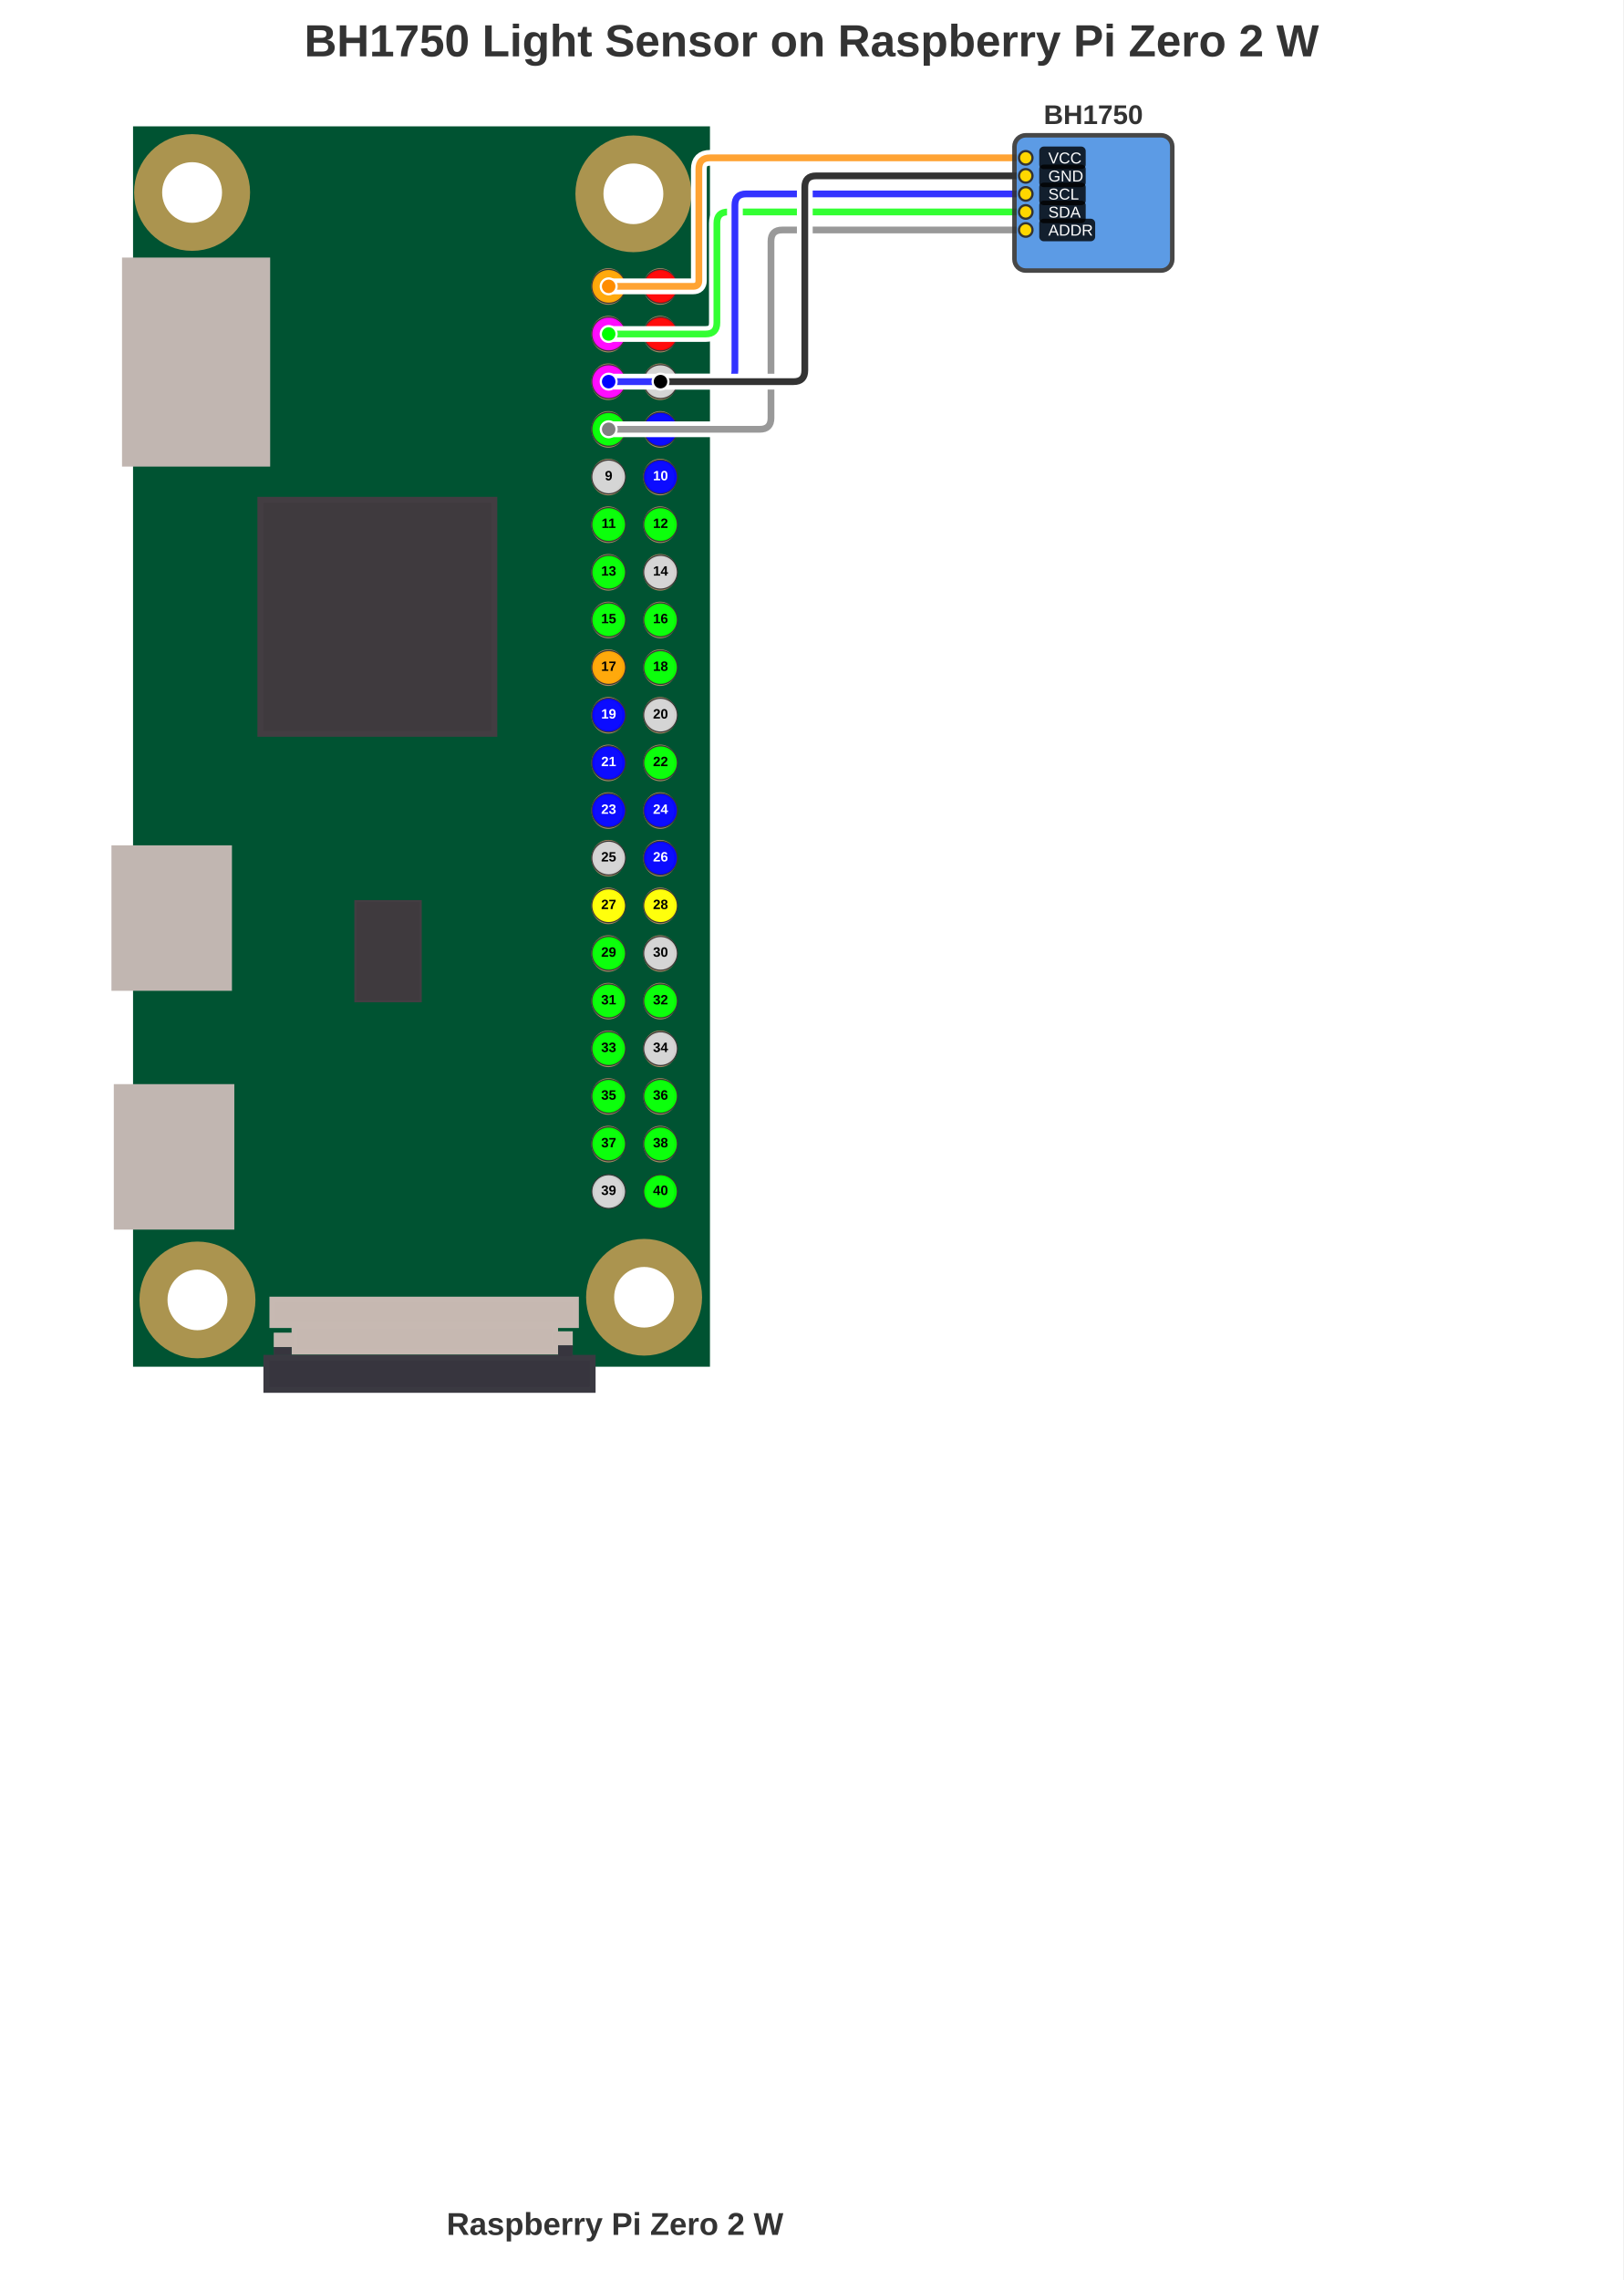
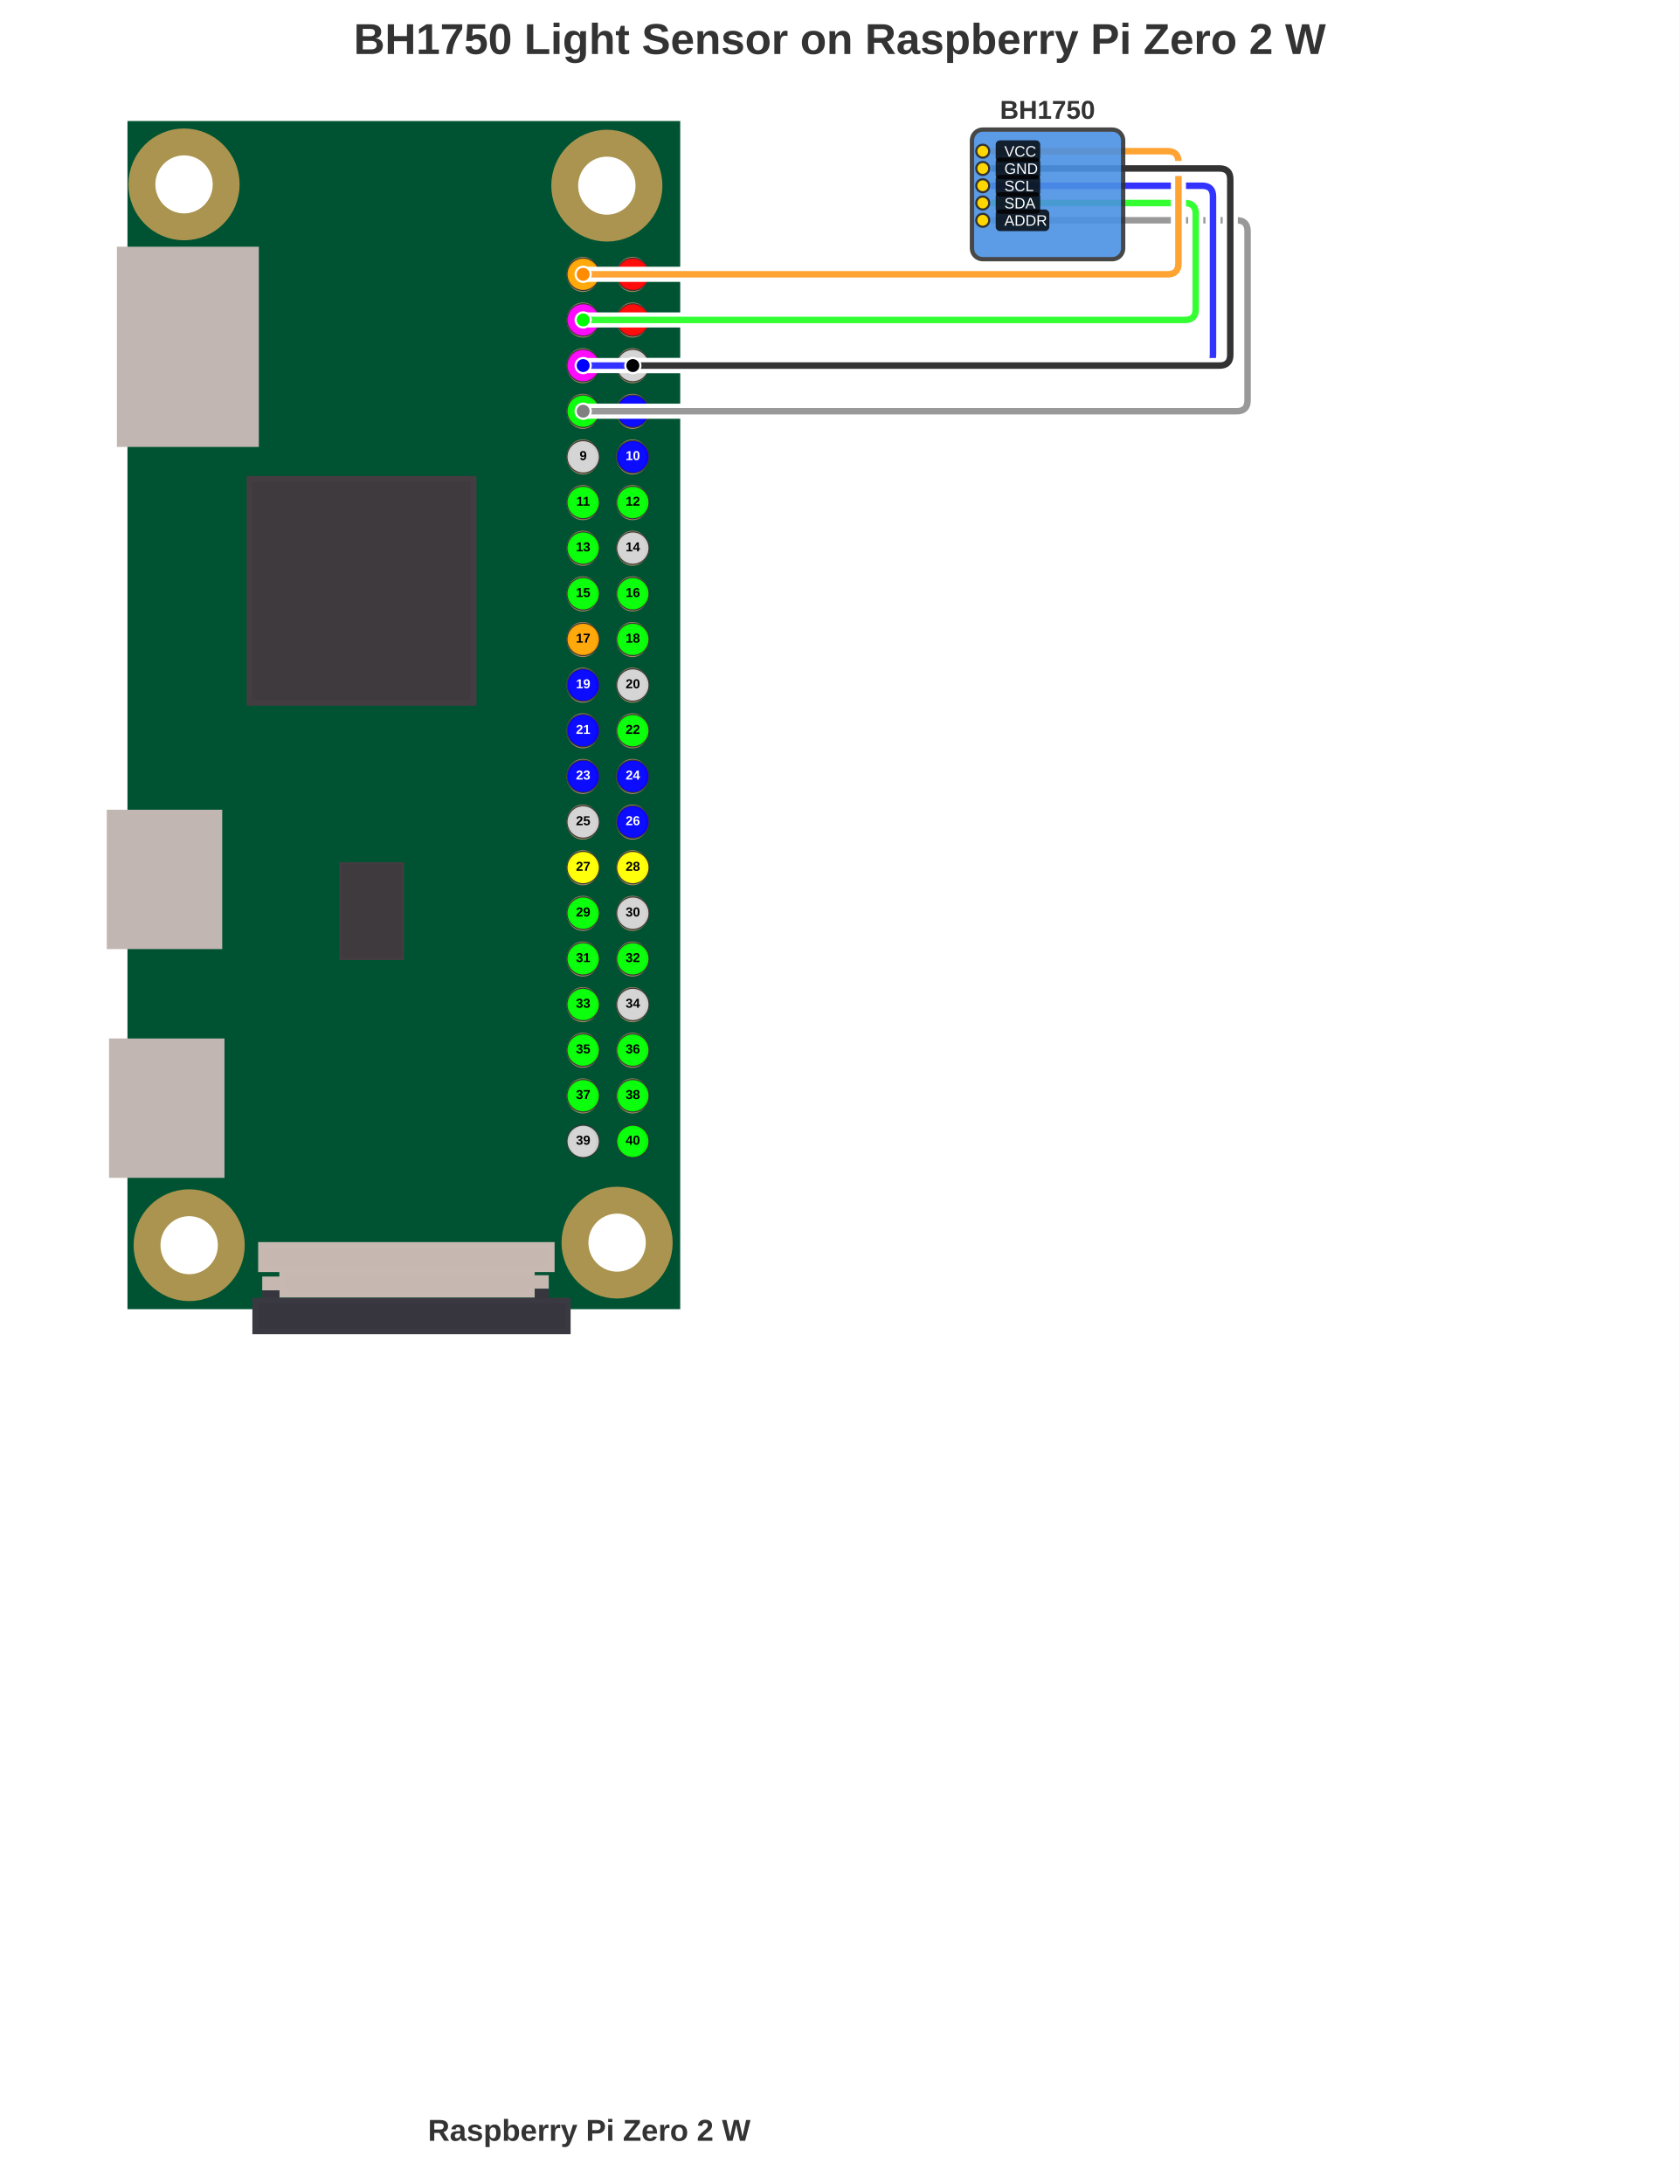
- <svg xmlns="http://www.w3.org/2000/svg" baseProfile="full" height="1011.2px" version="1.1" width="720.0px">
+ <svg xmlns="http://www.w3.org/2000/svg" baseProfile="full" height="1011.2px" version="1.1" width="777.6px">
  <defs />
-   <rect fill="white" height="1011.2" width="720.0" x="0" y="0" />
-   <text fill="#333" font-family="Arial, sans-serif" font-size="20px" font-weight="bold" text-anchor="middle" x="360.0" y="25">BH1750 Light Sensor on Raspberry Pi Zero 2 W</text>
+   <rect fill="white" height="1011.2" width="777.6" x="0" y="0" />
+   <text fill="#333" font-family="Arial, sans-serif" font-size="20px" font-weight="bold" text-anchor="middle" x="388.8" y="25">BH1750 Light Sensor on Raspberry Pi Zero 2 W</text>
  <g transform="translate(40.0, 40.0)">
    <g id="Calque-1" transform="matrix(2.834646,0,0,2.834646,-150.1977,-9.325816)">
      <g id="rect11950" transform="matrix(-0,1,-1,-0,154.1432,1.921143)">
        <rect height="89.39" style="fill:rgb(0,83,50);stroke:rgb(0,83,50);stroke-width:0.89px;" width="193.178" x="7.474" y="4.613" />
      </g>
      <g id="path79-2-4-8" transform="matrix(-0.000583,-1,1,-0.000583,154.1432,1.921143)">
        <ellipse cx="-17.574" cy="-16.161" rx="6.936" ry="6.88" style="fill:white;stroke:rgb(171,148,79);stroke-width:4.39px;" />
      </g>
      <g id="path79-2-4-8-9" transform="matrix(-0.000583,-1,1,-0.000583,154.1432,1.921143)">
        <ellipse cx="-17.325" cy="-85.218" rx="6.936" ry="6.88" style="fill:white;stroke:rgb(171,148,79);stroke-width:4.39px;" />
      </g>
      <g id="path79-2-4-8-0" transform="matrix(-0.000583,-1,1,-0.000583,154.1432,1.921143)">
        <ellipse cx="-190.596" cy="-84.481" rx="6.936" ry="6.88" style="fill:white;stroke:rgb(171,148,79);stroke-width:4.39px;" />
      </g>
      <g id="path79-2-4-8-7" transform="matrix(-0.000583,-1,1,-0.000583,154.1432,1.921143)">
        <ellipse cx="-190.218" cy="-14.587" rx="6.936" ry="6.88" style="fill:white;stroke:rgb(171,148,79);stroke-width:4.39px;" />
      </g>
      <g id="path12034" transform="matrix(-0,1,-1,-0,154.1432,1.921143)">
        <ellipse cx="32.078" cy="11.959" rx="2.411" ry="2.201" style="fill:white;stroke:rgb(170,137,100);stroke-width:0.91px;" />
      </g>
      <g id="path120341" transform="matrix(-0,1,-1,-0,146.0293,1.921143)">
        <ellipse cx="32.078" cy="11.959" rx="2.411" ry="2.201" style="fill:white;stroke:rgb(170,137,100);stroke-width:0.91px;" />
      </g>
      <g id="use12289" transform="matrix(-0,1,-1,-0,154.1432,9.375775)">
        <ellipse cx="32.078" cy="11.959" rx="2.411" ry="2.201" style="fill:white;stroke:rgb(170,137,100);stroke-width:0.91px;" />
      </g>
      <g id="use122891" transform="matrix(-0,1,-1,-0,146.0293,9.375775)">
        <ellipse cx="32.078" cy="11.959" rx="2.411" ry="2.201" style="fill:white;stroke:rgb(170,137,100);stroke-width:0.91px;" />
      </g>
      <g id="use12291" transform="matrix(-0,1,-1,-0,154.1432,16.83043)">
        <ellipse cx="32.078" cy="11.959" rx="2.411" ry="2.201" style="fill:white;stroke:rgb(170,137,100);stroke-width:0.91px;" />
      </g>
      <g id="use122911" transform="matrix(-0,1,-1,-0,146.0293,16.83043)">
        <ellipse cx="32.078" cy="11.959" rx="2.411" ry="2.201" style="fill:white;stroke:rgb(170,137,100);stroke-width:0.91px;" />
      </g>
      <g id="use12293" transform="matrix(-0,1,-1,-0,154.1432,24.28505)">
        <ellipse cx="32.078" cy="11.959" rx="2.411" ry="2.201" style="fill:white;stroke:rgb(170,137,100);stroke-width:0.91px;" />
      </g>
      <g id="use122931" transform="matrix(-0,1,-1,-0,146.0293,24.28505)">
        <ellipse cx="32.078" cy="11.959" rx="2.411" ry="2.201" style="fill:white;stroke:rgb(170,137,100);stroke-width:0.91px;" />
      </g>
      <g id="use12295" transform="matrix(-0,1,-1,-0,154.1432,31.73971)">
        <ellipse cx="32.078" cy="11.959" rx="2.411" ry="2.201" style="fill:white;stroke:rgb(170,137,100);stroke-width:0.91px;" />
      </g>
      <g id="use122951" transform="matrix(-0,1,-1,-0,146.0293,31.73971)">
        <ellipse cx="32.078" cy="11.959" rx="2.411" ry="2.201" style="fill:white;stroke:rgb(170,137,100);stroke-width:0.91px;" />
      </g>
      <g id="use12297" transform="matrix(-0,1,-1,-0,154.1432,39.19437)">
        <ellipse cx="32.078" cy="11.959" rx="2.411" ry="2.201" style="fill:white;stroke:rgb(170,137,100);stroke-width:0.91px;" />
      </g>
      <g id="use122971" transform="matrix(-0,1,-1,-0,146.0293,39.19437)">
        <ellipse cx="32.078" cy="11.959" rx="2.411" ry="2.201" style="fill:white;stroke:rgb(170,137,100);stroke-width:0.91px;" />
      </g>
      <g id="use12299" transform="matrix(-0,1,-1,-0,154.1432,46.64898)">
        <ellipse cx="32.078" cy="11.959" rx="2.411" ry="2.201" style="fill:white;stroke:rgb(170,137,100);stroke-width:0.91px;" />
      </g>
      <g id="use122991" transform="matrix(-0,1,-1,-0,146.0293,46.64898)">
        <ellipse cx="32.078" cy="11.959" rx="2.411" ry="2.201" style="fill:white;stroke:rgb(170,137,100);stroke-width:0.91px;" />
      </g>
      <g id="use12301" transform="matrix(-0,1,-1,-0,154.1432,54.10364)">
        <ellipse cx="32.078" cy="11.959" rx="2.411" ry="2.201" style="fill:white;stroke:rgb(170,137,100);stroke-width:0.91px;" />
      </g>
      <g id="use123011" transform="matrix(-0,1,-1,-0,146.0293,54.10364)">
        <ellipse cx="32.078" cy="11.959" rx="2.411" ry="2.201" style="fill:white;stroke:rgb(170,137,100);stroke-width:0.91px;" />
      </g>
      <g id="use12303" transform="matrix(-0,1,-1,-0,154.1432,61.55826)">
        <ellipse cx="32.078" cy="11.959" rx="2.411" ry="2.201" style="fill:white;stroke:rgb(170,137,100);stroke-width:0.91px;" />
      </g>
      <g id="use123031" transform="matrix(-0,1,-1,-0,146.0293,61.55826)">
        <ellipse cx="32.078" cy="11.959" rx="2.411" ry="2.201" style="fill:white;stroke:rgb(170,137,100);stroke-width:0.91px;" />
      </g>
      <g id="use12305" transform="matrix(-0,1,-1,-0,154.1432,69.01292)">
        <ellipse cx="32.078" cy="11.959" rx="2.411" ry="2.201" style="fill:white;stroke:rgb(170,137,100);stroke-width:0.91px;" />
      </g>
      <g id="use123051" transform="matrix(-0,1,-1,-0,146.0293,69.01292)">
        <ellipse cx="32.078" cy="11.959" rx="2.411" ry="2.201" style="fill:white;stroke:rgb(170,137,100);stroke-width:0.91px;" />
      </g>
      <g id="use12307" transform="matrix(-0,1,-1,-0,154.1432,76.46757)">
        <ellipse cx="32.078" cy="11.959" rx="2.411" ry="2.201" style="fill:white;stroke:rgb(170,137,100);stroke-width:0.91px;" />
      </g>
      <g id="use123071" transform="matrix(-0,1,-1,-0,146.0293,76.46757)">
        <ellipse cx="32.078" cy="11.959" rx="2.411" ry="2.201" style="fill:white;stroke:rgb(170,137,100);stroke-width:0.91px;" />
      </g>
      <g id="use12309" transform="matrix(-0,1,-1,-0,154.1432,83.92219)">
        <ellipse cx="32.078" cy="11.959" rx="2.411" ry="2.201" style="fill:white;stroke:rgb(170,137,100);stroke-width:0.91px;" />
      </g>
      <g id="use123091" transform="matrix(-0,1,-1,-0,146.0293,83.92219)">
        <ellipse cx="32.078" cy="11.959" rx="2.411" ry="2.201" style="fill:white;stroke:rgb(170,137,100);stroke-width:0.91px;" />
      </g>
      <g id="use12311" transform="matrix(-0,1,-1,-0,154.1432,91.37685)">
        <ellipse cx="32.078" cy="11.959" rx="2.411" ry="2.201" style="fill:white;stroke:rgb(170,137,100);stroke-width:0.91px;" />
      </g>
      <g id="use123111" transform="matrix(-0,1,-1,-0,146.0293,91.37685)">
        <ellipse cx="32.078" cy="11.959" rx="2.411" ry="2.201" style="fill:white;stroke:rgb(170,137,100);stroke-width:0.91px;" />
      </g>
      <g id="use12313" transform="matrix(-0,1,-1,-0,154.1432,98.83146)">
        <ellipse cx="32.078" cy="11.959" rx="2.411" ry="2.201" style="fill:white;stroke:rgb(170,137,100);stroke-width:0.91px;" />
      </g>
      <g id="use123131" transform="matrix(-0,1,-1,-0,146.0293,98.83146)">
        <ellipse cx="32.078" cy="11.959" rx="2.411" ry="2.201" style="fill:white;stroke:rgb(170,137,100);stroke-width:0.91px;" />
      </g>
      <g id="use12315" transform="matrix(-0,1,-1,-0,154.1432,106.2861)">
        <ellipse cx="32.078" cy="11.959" rx="2.411" ry="2.201" style="fill:white;stroke:rgb(170,137,100);stroke-width:0.91px;" />
      </g>
      <g id="use123151" transform="matrix(-0,1,-1,-0,146.0293,106.2861)">
        <ellipse cx="32.078" cy="11.959" rx="2.411" ry="2.201" style="fill:white;stroke:rgb(170,137,100);stroke-width:0.91px;" />
      </g>
      <g id="use12317" transform="matrix(-0,1,-1,-0,154.1432,113.7408)">
        <ellipse cx="32.078" cy="11.959" rx="2.411" ry="2.201" style="fill:white;stroke:rgb(170,137,100);stroke-width:0.91px;" />
      </g>
      <g id="use123171" transform="matrix(-0,1,-1,-0,146.0293,113.7408)">
        <ellipse cx="32.078" cy="11.959" rx="2.411" ry="2.201" style="fill:white;stroke:rgb(170,137,100);stroke-width:0.91px;" />
      </g>
      <g id="use12319" transform="matrix(-0,1,-1,-0,154.1432,121.1954)">
        <ellipse cx="32.078" cy="11.959" rx="2.411" ry="2.201" style="fill:white;stroke:rgb(170,137,100);stroke-width:0.91px;" />
      </g>
      <g id="use123191" transform="matrix(-0,1,-1,-0,146.0293,121.1954)">
        <ellipse cx="32.078" cy="11.959" rx="2.411" ry="2.201" style="fill:white;stroke:rgb(170,137,100);stroke-width:0.91px;" />
      </g>
      <g id="use12321" transform="matrix(-0,1,-1,-0,154.1432,128.6501)">
        <ellipse cx="32.078" cy="11.959" rx="2.411" ry="2.201" style="fill:white;stroke:rgb(170,137,100);stroke-width:0.91px;" />
      </g>
      <g id="use123211" transform="matrix(-0,1,-1,-0,146.0293,128.6501)">
        <ellipse cx="32.078" cy="11.959" rx="2.411" ry="2.201" style="fill:white;stroke:rgb(170,137,100);stroke-width:0.91px;" />
      </g>
      <g id="use12323" transform="matrix(-0,1,-1,-0,154.1432,136.1047)">
        <ellipse cx="32.078" cy="11.959" rx="2.411" ry="2.201" style="fill:white;stroke:rgb(170,137,100);stroke-width:0.91px;" />
      </g>
      <g id="use123231" transform="matrix(-0,1,-1,-0,146.0293,136.1047)">
        <ellipse cx="32.078" cy="11.959" rx="2.411" ry="2.201" style="fill:white;stroke:rgb(170,137,100);stroke-width:0.91px;" />
      </g>
      <g id="use12325" transform="matrix(-0,1,-1,-0,154.1432,143.5593)">
        <ellipse cx="32.078" cy="11.959" rx="2.411" ry="2.201" style="fill:white;" />
      </g>
      <g id="use123251" transform="matrix(-0,1,-1,-0,146.0293,143.5593)">
        <ellipse cx="32.078" cy="11.959" rx="2.411" ry="2.201" style="fill:white;" />
      </g>
      <g id="use12363" transform="matrix(-0,1,-1,-0,154.1432,1.92116)">
        <ellipse cx="32.078" cy="11.959" rx="2.411" ry="2.201" style="fill:white;" />
      </g>
      <g id="use123631" transform="matrix(-0,1,-1,-0,146.0293,1.92116)">
        <ellipse cx="32.078" cy="11.959" rx="2.411" ry="2.201" style="fill:white;" />
      </g>
      <g id="use12365" transform="matrix(-0,1,-1,-0,154.1432,9.375775)">
        <ellipse cx="32.078" cy="11.959" rx="2.411" ry="2.201" style="fill:white;" />
      </g>
      <g id="use123651" transform="matrix(-0,1,-1,-0,146.0293,9.375775)">
        <ellipse cx="32.078" cy="11.959" rx="2.411" ry="2.201" style="fill:white;" />
      </g>
      <g id="use12367" transform="matrix(-0,1,-1,-0,154.1432,16.83043)">
        <ellipse cx="32.078" cy="11.959" rx="2.411" ry="2.201" style="fill:white;" />
      </g>
      <g id="use123671" transform="matrix(-0,1,-1,-0,146.0293,16.83043)">
        <ellipse cx="32.078" cy="11.959" rx="2.411" ry="2.201" style="fill:white;" />
      </g>
      <g id="use12369" transform="matrix(-0,1,-1,-0,154.1432,24.28505)">
        <ellipse cx="32.078" cy="11.959" rx="2.411" ry="2.201" style="fill:white;" />
      </g>
      <g id="use123691" transform="matrix(-0,1,-1,-0,146.0293,24.28505)">
        <ellipse cx="32.078" cy="11.959" rx="2.411" ry="2.201" style="fill:white;" />
      </g>
      <g id="use12371" transform="matrix(-0,1,-1,-0,154.1432,31.73971)">
        <ellipse cx="32.078" cy="11.959" rx="2.411" ry="2.201" style="fill:white;" />
      </g>
      <g id="use123711" transform="matrix(-0,1,-1,-0,146.0293,31.73971)">
        <ellipse cx="32.078" cy="11.959" rx="2.411" ry="2.201" style="fill:white;" />
      </g>
      <g id="use12373" transform="matrix(-0,1,-1,-0,154.1432,39.19437)">
        <ellipse cx="32.078" cy="11.959" rx="2.411" ry="2.201" style="fill:white;" />
      </g>
      <g id="use123731" transform="matrix(-0,1,-1,-0,146.0293,39.19437)">
        <ellipse cx="32.078" cy="11.959" rx="2.411" ry="2.201" style="fill:white;" />
      </g>
      <g id="use12375" transform="matrix(-0,1,-1,-0,154.1432,46.64898)">
        <ellipse cx="32.078" cy="11.959" rx="2.411" ry="2.201" style="fill:white;" />
      </g>
      <g id="use123751" transform="matrix(-0,1,-1,-0,146.0293,46.64898)">
        <ellipse cx="32.078" cy="11.959" rx="2.411" ry="2.201" style="fill:white;" />
      </g>
      <g id="use12377" transform="matrix(-0,1,-1,-0,154.1432,54.10364)">
        <ellipse cx="32.078" cy="11.959" rx="2.411" ry="2.201" style="fill:white;" />
      </g>
      <g id="use123771" transform="matrix(-0,1,-1,-0,146.0293,54.10364)">
        <ellipse cx="32.078" cy="11.959" rx="2.411" ry="2.201" style="fill:white;" />
      </g>
      <g id="use12379" transform="matrix(-0,1,-1,-0,154.1432,61.55826)">
        <ellipse cx="32.078" cy="11.959" rx="2.411" ry="2.201" style="fill:white;" />
      </g>
      <g id="use123791" transform="matrix(-0,1,-1,-0,146.0293,61.55826)">
        <ellipse cx="32.078" cy="11.959" rx="2.411" ry="2.201" style="fill:white;" />
      </g>
      <g id="use12381" transform="matrix(-0,1,-1,-0,154.1432,69.01292)">
        <ellipse cx="32.078" cy="11.959" rx="2.411" ry="2.201" style="fill:white;" />
      </g>
      <g id="use123811" transform="matrix(-0,1,-1,-0,146.0293,69.01292)">
        <ellipse cx="32.078" cy="11.959" rx="2.411" ry="2.201" style="fill:white;" />
      </g>
      <g id="use12383" transform="matrix(-0,1,-1,-0,154.1432,76.46757)">
        <ellipse cx="32.078" cy="11.959" rx="2.411" ry="2.201" style="fill:white;" />
      </g>
      <g id="use123831" transform="matrix(-0,1,-1,-0,146.0293,76.46757)">
        <ellipse cx="32.078" cy="11.959" rx="2.411" ry="2.201" style="fill:white;" />
      </g>
      <g id="use12385" transform="matrix(-0,1,-1,-0,154.1432,83.92219)">
        <ellipse cx="32.078" cy="11.959" rx="2.411" ry="2.201" style="fill:white;" />
      </g>
      <g id="use123851" transform="matrix(-0,1,-1,-0,146.0293,83.92219)">
        <ellipse cx="32.078" cy="11.959" rx="2.411" ry="2.201" style="fill:white;" />
      </g>
      <g id="use12387" transform="matrix(-0,1,-1,-0,154.1432,91.37685)">
        <ellipse cx="32.078" cy="11.959" rx="2.411" ry="2.201" style="fill:white;" />
      </g>
      <g id="use123871" transform="matrix(-0,1,-1,-0,146.0293,91.37685)">
        <ellipse cx="32.078" cy="11.959" rx="2.411" ry="2.201" style="fill:white;" />
      </g>
      <g id="use12389" transform="matrix(-0,1,-1,-0,154.1432,98.83146)">
        <ellipse cx="32.078" cy="11.959" rx="2.411" ry="2.201" style="fill:white;" />
      </g>
      <g id="use123891" transform="matrix(-0,1,-1,-0,146.0293,98.83146)">
        <ellipse cx="32.078" cy="11.959" rx="2.411" ry="2.201" style="fill:white;" />
      </g>
      <g id="use12391" transform="matrix(-0,1,-1,-0,154.1432,106.2861)">
        <ellipse cx="32.078" cy="11.959" rx="2.411" ry="2.201" style="fill:white;" />
      </g>
      <g id="use123911" transform="matrix(-0,1,-1,-0,146.0293,106.2861)">
        <ellipse cx="32.078" cy="11.959" rx="2.411" ry="2.201" style="fill:white;" />
      </g>
      <g id="use12393" transform="matrix(-0,1,-1,-0,154.1432,113.7408)">
        <ellipse cx="32.078" cy="11.959" rx="2.411" ry="2.201" style="fill:white;" />
      </g>
      <g id="use123931" transform="matrix(-0,1,-1,-0,146.0293,113.7408)">
        <ellipse cx="32.078" cy="11.959" rx="2.411" ry="2.201" style="fill:white;" />
      </g>
      <g id="use12395" transform="matrix(-0,1,-1,-0,154.1432,121.1954)">
        <ellipse cx="32.078" cy="11.959" rx="2.411" ry="2.201" style="fill:white;" />
      </g>
      <g id="use123951" transform="matrix(-0,1,-1,-0,146.0293,121.1954)">
        <ellipse cx="32.078" cy="11.959" rx="2.411" ry="2.201" style="fill:white;" />
      </g>
      <g id="use12397" transform="matrix(-0,1,-1,-0,154.1432,128.6501)">
        <ellipse cx="32.078" cy="11.959" rx="2.411" ry="2.201" style="fill:white;" />
      </g>
      <g id="use123971" transform="matrix(-0,1,-1,-0,146.0293,128.6501)">
        <ellipse cx="32.078" cy="11.959" rx="2.411" ry="2.201" style="fill:white;" />
      </g>
      <g id="use12399" transform="matrix(-0,1,-1,-0,154.1432,136.1047)">
        <ellipse cx="32.078" cy="11.959" rx="2.411" ry="2.201" style="fill:white;" />
      </g>
      <g id="use123991" transform="matrix(-0,1,-1,-0,146.0293,136.1047)">
        <ellipse cx="32.078" cy="11.959" rx="2.411" ry="2.201" style="fill:white;" />
      </g>
      <g id="rect12401" transform="matrix(-0,1,-1,-0,154.1432,1.921143)">
        <rect height="36.621" style="fill:rgb(63,58,62);stroke:rgb(67,61,66);stroke-width:0.92px;" width="36.621" x="65.455" y="37.908" />
      </g>
      <g id="rect12401-6" transform="matrix(-0,1,-1,-0,154.1432,1.921143)">
        <rect height="10.229" style="fill:rgb(63,58,62);stroke:rgb(67,61,66);stroke-width:0.32px;" width="15.67" x="128.247" y="49.43" />
      </g>
      <g id="rect12418" transform="matrix(-0,1,-1,-0,154.1432,1.921143)">
        <rect height="47.503" style="fill:rgb(198,184,177);stroke:rgb(199,185,178);stroke-width:0.92px;" width="3.976" x="190.595" y="25.143" />
      </g>
      <g id="rect12418-1" transform="matrix(-0,1,-1,-0,154.1432,1.921143)">
        <rect height="40.847" style="fill:rgb(198,184,177);stroke:rgb(199,185,178);stroke-width:0.86px;" width="4.015" x="194.761" y="28.366" />
      </g>
      <g id="rect12418-1-5" transform="matrix(-0,1,-1,-0,154.1432,1.921143)">
        <rect height="3.134" style="fill:rgb(198,184,177);stroke:rgb(199,185,178);stroke-width:0.17px;" width="2.086" x="195.633" y="25.724" />
      </g>
      <g id="rect12418-1-5-0" transform="matrix(-0,1,-1,-0,154.1432,1.921143)">
        <rect height="3.134" style="fill:rgb(198,184,177);stroke:rgb(199,185,178);stroke-width:0.17px;" width="2.086" x="195.853" y="69.214" />
      </g>
      <g id="rect12465" transform="matrix(-0,1,-1,-0,154.1432,1.921143)">
        <rect height="51.06" style="fill:rgb(55,53,62);stroke:rgb(58,57,65);stroke-width:0.92px;" width="5.022" x="199.698" y="22.527" />
      </g>
      <g id="rect12465-4" transform="matrix(-0,1,-1,-0,154.1432,1.921143)">
        <rect height="2.68" style="fill:rgb(55,53,62);stroke:rgb(58,57,65);stroke-width:0.1px;" width="1.163" x="198.06" y="69.703" />
      </g>
      <g id="rect12465-4-6" transform="matrix(-0,1,-1,-0,154.1432,1.921143)">
        <rect height="2.195" style="fill:rgb(55,53,62);stroke:rgb(58,57,65);stroke-width:0.11px;" width="1.718" x="197.811" y="25.687" />
      </g>
      <g id="rect12497" transform="matrix(-0,1,-1,-0,154.1432,1.921143)">
        <rect height="23.182" style="fill:rgb(193,182,177);" width="32.706" x="27.555" y="72.991" />
      </g>
      <g id="rect12497-0" transform="matrix(-0,1,-1,-0,154.1432,1.921143)">
        <rect height="18.859" style="fill:rgb(193,182,177);" width="22.761" x="119.518" y="78.97" />
      </g>
      <g id="rect12497-0-8" transform="matrix(-0,1,-1,-0,154.1432,1.921143)">
        <rect height="18.859" style="fill:rgb(193,182,177);" width="22.761" x="156.881" y="78.6" />
      </g>
    </g>
  </g>
  <circle cx="270.0" cy="127.0" fill="#FFA500" opacity="0.95" r="7.5" stroke="#333" stroke-width="0.5" />
  <text fill="#000000" font-family="Arial, sans-serif" font-size="6px" font-weight="bold" text-anchor="middle" x="270.0" y="128.5">1</text>
  <circle cx="293.0" cy="127.0" fill="#FF0000" opacity="0.95" r="7.5" stroke="#333" stroke-width="0.5" />
  <text fill="#000000" font-family="Arial, sans-serif" font-size="6px" font-weight="bold" text-anchor="middle" x="293.0" y="128.5">2</text>
  <circle cx="270.0" cy="148.13" fill="#FF00FF" opacity="0.95" r="7.5" stroke="#333" stroke-width="0.5" />
  <text fill="#000000" font-family="Arial, sans-serif" font-size="6px" font-weight="bold" text-anchor="middle" x="270.0" y="149.63">3</text>
  <circle cx="293.0" cy="148.13" fill="#FF0000" opacity="0.95" r="7.5" stroke="#333" stroke-width="0.5" />
  <text fill="#000000" font-family="Arial, sans-serif" font-size="6px" font-weight="bold" text-anchor="middle" x="293.0" y="149.63">4</text>
  <circle cx="270.0" cy="169.26" fill="#FF00FF" opacity="0.95" r="7.5" stroke="#333" stroke-width="0.5" />
  <text fill="#000000" font-family="Arial, sans-serif" font-size="6px" font-weight="bold" text-anchor="middle" x="270.0" y="170.76">5</text>
  <circle cx="293.0" cy="169.26" fill="#D3D3D3" opacity="0.95" r="7.5" stroke="#333" stroke-width="0.5" />
  <text fill="#000000" font-family="Arial, sans-serif" font-size="6px" font-weight="bold" text-anchor="middle" x="293.0" y="170.76">6</text>
  <circle cx="270.0" cy="190.39" fill="#00FF00" opacity="0.95" r="7.5" stroke="#333" stroke-width="0.5" />
  <text fill="#000000" font-family="Arial, sans-serif" font-size="6px" font-weight="bold" text-anchor="middle" x="270.0" y="191.89">7</text>
  <circle cx="293.0" cy="190.39" fill="#0000FF" opacity="0.95" r="7.5" stroke="#333" stroke-width="0.5" />
  <text fill="#FFFFFF" font-family="Arial, sans-serif" font-size="6px" font-weight="bold" text-anchor="middle" x="293.0" y="191.89">8</text>
  <circle cx="270.0" cy="211.52" fill="#D3D3D3" opacity="0.95" r="7.5" stroke="#333" stroke-width="0.5" />
  <text fill="#000000" font-family="Arial, sans-serif" font-size="6px" font-weight="bold" text-anchor="middle" x="270.0" y="213.02">9</text>
  <circle cx="293.0" cy="211.52" fill="#0000FF" opacity="0.95" r="7.5" stroke="#333" stroke-width="0.5" />
  <text fill="#FFFFFF" font-family="Arial, sans-serif" font-size="6px" font-weight="bold" text-anchor="middle" x="293.0" y="213.02">10</text>
  <circle cx="270.0" cy="232.65" fill="#00FF00" opacity="0.95" r="7.5" stroke="#333" stroke-width="0.5" />
  <text fill="#000000" font-family="Arial, sans-serif" font-size="6px" font-weight="bold" text-anchor="middle" x="270.0" y="234.15">11</text>
  <circle cx="293.0" cy="232.65" fill="#00FF00" opacity="0.95" r="7.5" stroke="#333" stroke-width="0.5" />
  <text fill="#000000" font-family="Arial, sans-serif" font-size="6px" font-weight="bold" text-anchor="middle" x="293.0" y="234.15">12</text>
  <circle cx="270.0" cy="253.78" fill="#00FF00" opacity="0.95" r="7.5" stroke="#333" stroke-width="0.5" />
  <text fill="#000000" font-family="Arial, sans-serif" font-size="6px" font-weight="bold" text-anchor="middle" x="270.0" y="255.28">13</text>
  <circle cx="293.0" cy="253.78" fill="#D3D3D3" opacity="0.95" r="7.5" stroke="#333" stroke-width="0.5" />
  <text fill="#000000" font-family="Arial, sans-serif" font-size="6px" font-weight="bold" text-anchor="middle" x="293.0" y="255.28">14</text>
  <circle cx="270.0" cy="274.91" fill="#00FF00" opacity="0.95" r="7.5" stroke="#333" stroke-width="0.5" />
  <text fill="#000000" font-family="Arial, sans-serif" font-size="6px" font-weight="bold" text-anchor="middle" x="270.0" y="276.41">15</text>
  <circle cx="293.0" cy="274.91" fill="#00FF00" opacity="0.95" r="7.5" stroke="#333" stroke-width="0.5" />
  <text fill="#000000" font-family="Arial, sans-serif" font-size="6px" font-weight="bold" text-anchor="middle" x="293.0" y="276.41">16</text>
  <circle cx="270.0" cy="296.04" fill="#FFA500" opacity="0.95" r="7.5" stroke="#333" stroke-width="0.5" />
  <text fill="#000000" font-family="Arial, sans-serif" font-size="6px" font-weight="bold" text-anchor="middle" x="270.0" y="297.54">17</text>
  <circle cx="293.0" cy="296.04" fill="#00FF00" opacity="0.95" r="7.5" stroke="#333" stroke-width="0.5" />
  <text fill="#000000" font-family="Arial, sans-serif" font-size="6px" font-weight="bold" text-anchor="middle" x="293.0" y="297.54">18</text>
  <circle cx="270.0" cy="317.17" fill="#0000FF" opacity="0.95" r="7.5" stroke="#333" stroke-width="0.5" />
  <text fill="#FFFFFF" font-family="Arial, sans-serif" font-size="6px" font-weight="bold" text-anchor="middle" x="270.0" y="318.67">19</text>
  <circle cx="293.0" cy="317.17" fill="#D3D3D3" opacity="0.95" r="7.5" stroke="#333" stroke-width="0.5" />
  <text fill="#000000" font-family="Arial, sans-serif" font-size="6px" font-weight="bold" text-anchor="middle" x="293.0" y="318.67">20</text>
  <circle cx="270.0" cy="338.3" fill="#0000FF" opacity="0.95" r="7.5" stroke="#333" stroke-width="0.5" />
  <text fill="#FFFFFF" font-family="Arial, sans-serif" font-size="6px" font-weight="bold" text-anchor="middle" x="270.0" y="339.8">21</text>
  <circle cx="293.0" cy="338.3" fill="#00FF00" opacity="0.95" r="7.5" stroke="#333" stroke-width="0.5" />
  <text fill="#000000" font-family="Arial, sans-serif" font-size="6px" font-weight="bold" text-anchor="middle" x="293.0" y="339.8">22</text>
  <circle cx="270.0" cy="359.43" fill="#0000FF" opacity="0.95" r="7.5" stroke="#333" stroke-width="0.5" />
  <text fill="#FFFFFF" font-family="Arial, sans-serif" font-size="6px" font-weight="bold" text-anchor="middle" x="270.0" y="360.93">23</text>
  <circle cx="293.0" cy="359.43" fill="#0000FF" opacity="0.95" r="7.5" stroke="#333" stroke-width="0.5" />
  <text fill="#FFFFFF" font-family="Arial, sans-serif" font-size="6px" font-weight="bold" text-anchor="middle" x="293.0" y="360.93">24</text>
  <circle cx="270.0" cy="380.56" fill="#D3D3D3" opacity="0.95" r="7.5" stroke="#333" stroke-width="0.5" />
  <text fill="#000000" font-family="Arial, sans-serif" font-size="6px" font-weight="bold" text-anchor="middle" x="270.0" y="382.06">25</text>
  <circle cx="293.0" cy="380.56" fill="#0000FF" opacity="0.95" r="7.5" stroke="#333" stroke-width="0.5" />
  <text fill="#FFFFFF" font-family="Arial, sans-serif" font-size="6px" font-weight="bold" text-anchor="middle" x="293.0" y="382.06">26</text>
  <circle cx="270.0" cy="401.69" fill="#FFFF00" opacity="0.95" r="7.5" stroke="#333" stroke-width="0.5" />
  <text fill="#000000" font-family="Arial, sans-serif" font-size="6px" font-weight="bold" text-anchor="middle" x="270.0" y="403.19">27</text>
  <circle cx="293.0" cy="401.69" fill="#FFFF00" opacity="0.95" r="7.5" stroke="#333" stroke-width="0.5" />
  <text fill="#000000" font-family="Arial, sans-serif" font-size="6px" font-weight="bold" text-anchor="middle" x="293.0" y="403.19">28</text>
  <circle cx="270.0" cy="422.82" fill="#00FF00" opacity="0.95" r="7.5" stroke="#333" stroke-width="0.5" />
  <text fill="#000000" font-family="Arial, sans-serif" font-size="6px" font-weight="bold" text-anchor="middle" x="270.0" y="424.32">29</text>
  <circle cx="293.0" cy="422.82" fill="#D3D3D3" opacity="0.95" r="7.5" stroke="#333" stroke-width="0.5" />
  <text fill="#000000" font-family="Arial, sans-serif" font-size="6px" font-weight="bold" text-anchor="middle" x="293.0" y="424.32">30</text>
  <circle cx="270.0" cy="443.95" fill="#00FF00" opacity="0.95" r="7.5" stroke="#333" stroke-width="0.5" />
  <text fill="#000000" font-family="Arial, sans-serif" font-size="6px" font-weight="bold" text-anchor="middle" x="270.0" y="445.45">31</text>
  <circle cx="293.0" cy="443.95" fill="#00FF00" opacity="0.95" r="7.5" stroke="#333" stroke-width="0.5" />
  <text fill="#000000" font-family="Arial, sans-serif" font-size="6px" font-weight="bold" text-anchor="middle" x="293.0" y="445.45">32</text>
  <circle cx="270.0" cy="465.08" fill="#00FF00" opacity="0.95" r="7.5" stroke="#333" stroke-width="0.5" />
  <text fill="#000000" font-family="Arial, sans-serif" font-size="6px" font-weight="bold" text-anchor="middle" x="270.0" y="466.58">33</text>
  <circle cx="293.0" cy="465.08" fill="#D3D3D3" opacity="0.95" r="7.5" stroke="#333" stroke-width="0.5" />
  <text fill="#000000" font-family="Arial, sans-serif" font-size="6px" font-weight="bold" text-anchor="middle" x="293.0" y="466.58">34</text>
  <circle cx="270.0" cy="486.21" fill="#00FF00" opacity="0.95" r="7.5" stroke="#333" stroke-width="0.5" />
  <text fill="#000000" font-family="Arial, sans-serif" font-size="6px" font-weight="bold" text-anchor="middle" x="270.0" y="487.71">35</text>
  <circle cx="293.0" cy="486.21" fill="#00FF00" opacity="0.95" r="7.5" stroke="#333" stroke-width="0.5" />
  <text fill="#000000" font-family="Arial, sans-serif" font-size="6px" font-weight="bold" text-anchor="middle" x="293.0" y="487.71">36</text>
  <circle cx="270.0" cy="507.34" fill="#00FF00" opacity="0.95" r="7.5" stroke="#333" stroke-width="0.5" />
  <text fill="#000000" font-family="Arial, sans-serif" font-size="6px" font-weight="bold" text-anchor="middle" x="270.0" y="508.84">37</text>
  <circle cx="293.0" cy="507.34" fill="#00FF00" opacity="0.95" r="7.5" stroke="#333" stroke-width="0.5" />
  <text fill="#000000" font-family="Arial, sans-serif" font-size="6px" font-weight="bold" text-anchor="middle" x="293.0" y="508.84">38</text>
  <circle cx="270.0" cy="528.47" fill="#D3D3D3" opacity="0.95" r="7.5" stroke="#333" stroke-width="0.5" />
  <text fill="#000000" font-family="Arial, sans-serif" font-size="6px" font-weight="bold" text-anchor="middle" x="270.0" y="529.97">39</text>
  <circle cx="293.0" cy="528.47" fill="#00FF00" opacity="0.95" r="7.5" stroke="#333" stroke-width="0.5" />
  <text fill="#000000" font-family="Arial, sans-serif" font-size="6px" font-weight="bold" text-anchor="middle" x="293.0" y="529.97">40</text>
  <text fill="#333" font-family="Arial, sans-serif" font-size="14px" font-weight="bold" text-anchor="middle" x="272.8" y="991.2">Raspberry Pi Zero 2 W</text>
-   <path d="M 270.00,190.39 L 300.00,190.39 Q 305.00,190.39 310.00,190.39 L 337.00,190.39 Q 342.00,190.39 342.00,185.39 L 342.00,107.00 Q 342.00,102.00 347.00,102.00 L 455.00,102.00" fill="none" opacity="1.0" stroke="white" stroke-linecap="round" stroke-linejoin="round" stroke-width="7" />
-   <path d="M 270.00,190.39 L 300.00,190.39 Q 305.00,190.39 310.00,190.39 L 337.00,190.39 Q 342.00,190.39 342.00,185.39 L 342.00,107.00 Q 342.00,102.00 347.00,102.00 L 455.00,102.00" fill="none" opacity="0.8" stroke="#808080" stroke-linecap="round" stroke-linejoin="round" stroke-width="3" />
+   <path d="M 270.00,190.39 L 300.00,190.39 Q 305.00,190.39 310.00,190.39 L 572.60,190.39 Q 577.60,190.39 577.60,185.39 L 577.60,107.00 Q 577.60,102.00 572.60,102.00 L 455.00,102.00" fill="none" opacity="1.0" stroke="white" stroke-linecap="round" stroke-linejoin="round" stroke-width="7" />
+   <path d="M 270.00,190.39 L 300.00,190.39 Q 305.00,190.39 310.00,190.39 L 572.60,190.39 Q 577.60,190.39 577.60,185.39 L 577.60,107.00 Q 577.60,102.00 572.60,102.00 L 455.00,102.00" fill="none" opacity="0.8" stroke="#808080" stroke-linecap="round" stroke-linejoin="round" stroke-width="3" />
  <circle cx="270.0" cy="190.39" fill="white" r="4" />
  <circle cx="270.0" cy="190.39" fill="#808080" r="3" />
  <circle cx="455.0" cy="102.0" fill="white" r="4" />
  <circle cx="455.0" cy="102.0" fill="#808080" r="3" />
-   <path d="M 270.00,148.13 L 300.00,148.13 Q 305.00,148.13 310.00,148.13 L 313.00,148.13 Q 318.00,148.13 318.00,143.13 L 318.00,99.00 Q 318.00,94.00 323.00,94.00 L 455.00,94.00" fill="none" opacity="1.0" stroke="white" stroke-linecap="round" stroke-linejoin="round" stroke-width="7" />
-   <path d="M 270.00,148.13 L 300.00,148.13 Q 305.00,148.13 310.00,148.13 L 313.00,148.13 Q 318.00,148.13 318.00,143.13 L 318.00,99.00 Q 318.00,94.00 323.00,94.00 L 455.00,94.00" fill="none" opacity="0.8" stroke="#00FF00" stroke-linecap="round" stroke-linejoin="round" stroke-width="3" />
+   <path d="M 270.00,148.13 L 300.00,148.13 Q 305.00,148.13 310.00,148.13 L 548.60,148.13 Q 553.60,148.13 553.60,143.13 L 553.60,99.00 Q 553.60,94.00 548.60,94.00 L 455.00,94.00" fill="none" opacity="1.0" stroke="white" stroke-linecap="round" stroke-linejoin="round" stroke-width="7" />
+   <path d="M 270.00,148.13 L 300.00,148.13 Q 305.00,148.13 310.00,148.13 L 548.60,148.13 Q 553.60,148.13 553.60,143.13 L 553.60,99.00 Q 553.60,94.00 548.60,94.00 L 455.00,94.00" fill="none" opacity="0.8" stroke="#00FF00" stroke-linecap="round" stroke-linejoin="round" stroke-width="3" />
  <circle cx="270.0" cy="148.13" fill="white" r="4" />
  <circle cx="270.0" cy="148.13" fill="#00FF00" r="3" />
  <circle cx="455.0" cy="94.0" fill="white" r="4" />
  <circle cx="455.0" cy="94.0" fill="#00FF00" r="3" />
-   <path d="M 270.00,169.26 L 300.00,169.26 Q 305.00,169.26 310.00,169.26 L 321.00,169.26 Q 326.00,169.26 326.00,164.26 L 326.00,91.00 Q 326.00,86.00 331.00,86.00 L 455.00,86.00" fill="none" opacity="1.0" stroke="white" stroke-linecap="round" stroke-linejoin="round" stroke-width="7" />
-   <path d="M 270.00,169.26 L 300.00,169.26 Q 305.00,169.26 310.00,169.26 L 321.00,169.26 Q 326.00,169.26 326.00,164.26 L 326.00,91.00 Q 326.00,86.00 331.00,86.00 L 455.00,86.00" fill="none" opacity="0.8" stroke="#0000FF" stroke-linecap="round" stroke-linejoin="round" stroke-width="3" />
+   <path d="M 270.00,169.26 L 300.00,169.26 Q 305.00,169.26 310.00,169.26 L 556.60,169.26 Q 561.60,169.26 561.60,164.26 L 561.60,91.00 Q 561.60,86.00 556.60,86.00 L 455.00,86.00" fill="none" opacity="1.0" stroke="white" stroke-linecap="round" stroke-linejoin="round" stroke-width="7" />
+   <path d="M 270.00,169.26 L 300.00,169.26 Q 305.00,169.26 310.00,169.26 L 556.60,169.26 Q 561.60,169.26 561.60,164.26 L 561.60,91.00 Q 561.60,86.00 556.60,86.00 L 455.00,86.00" fill="none" opacity="0.8" stroke="#0000FF" stroke-linecap="round" stroke-linejoin="round" stroke-width="3" />
  <circle cx="270.0" cy="169.26" fill="white" r="4" />
  <circle cx="270.0" cy="169.26" fill="#0000FF" r="3" />
  <circle cx="455.0" cy="86.0" fill="white" r="4" />
  <circle cx="455.0" cy="86.0" fill="#0000FF" r="3" />
-   <path d="M 270.00,127.00 L 302.50,127.00 Q 305.00,127.00 307.50,127.00 L 307.50,127.00 Q 310.00,127.00 310.00,124.50 L 310.00,75.00 Q 310.00,70.00 315.00,70.00 L 455.00,70.00" fill="none" opacity="1.0" stroke="white" stroke-linecap="round" stroke-linejoin="round" stroke-width="7" />
-   <path d="M 270.00,127.00 L 302.50,127.00 Q 305.00,127.00 307.50,127.00 L 307.50,127.00 Q 310.00,127.00 310.00,124.50 L 310.00,75.00 Q 310.00,70.00 315.00,70.00 L 455.00,70.00" fill="none" opacity="0.8" stroke="#FF8C00" stroke-linecap="round" stroke-linejoin="round" stroke-width="3" />
+   <path d="M 270.00,127.00 L 300.00,127.00 Q 305.00,127.00 310.00,127.00 L 540.60,127.00 Q 545.60,127.00 545.60,122.00 L 545.60,75.00 Q 545.60,70.00 540.60,70.00 L 455.00,70.00" fill="none" opacity="1.0" stroke="white" stroke-linecap="round" stroke-linejoin="round" stroke-width="7" />
+   <path d="M 270.00,127.00 L 300.00,127.00 Q 305.00,127.00 310.00,127.00 L 540.60,127.00 Q 545.60,127.00 545.60,122.00 L 545.60,75.00 Q 545.60,70.00 540.60,70.00 L 455.00,70.00" fill="none" opacity="0.8" stroke="#FF8C00" stroke-linecap="round" stroke-linejoin="round" stroke-width="3" />
  <circle cx="270.0" cy="127.0" fill="white" r="4" />
  <circle cx="270.0" cy="127.0" fill="#FF8C00" r="3" />
  <circle cx="455.0" cy="70.0" fill="white" r="4" />
  <circle cx="455.0" cy="70.0" fill="#FF8C00" r="3" />
-   <path d="M 293.00,169.26 L 323.00,169.26 Q 328.00,169.26 333.00,169.26 L 352.00,169.26 Q 357.00,169.26 357.00,164.26 L 357.00,83.00 Q 357.00,78.00 362.00,78.00 L 455.00,78.00" fill="none" opacity="1.0" stroke="white" stroke-linecap="round" stroke-linejoin="round" stroke-width="7" />
-   <path d="M 293.00,169.26 L 323.00,169.26 Q 328.00,169.26 333.00,169.26 L 352.00,169.26 Q 357.00,169.26 357.00,164.26 L 357.00,83.00 Q 357.00,78.00 362.00,78.00 L 455.00,78.00" fill="none" opacity="0.8" stroke="#000000" stroke-linecap="round" stroke-linejoin="round" stroke-width="3" />
+   <path d="M 293.00,169.26 L 323.00,169.26 Q 328.00,169.26 333.00,169.26 L 564.60,169.26 Q 569.60,169.26 569.60,164.26 L 569.60,83.00 Q 569.60,78.00 564.60,78.00 L 455.00,78.00" fill="none" opacity="1.0" stroke="white" stroke-linecap="round" stroke-linejoin="round" stroke-width="7" />
+   <path d="M 293.00,169.26 L 323.00,169.26 Q 328.00,169.26 333.00,169.26 L 564.60,169.26 Q 569.60,169.26 569.60,164.26 L 569.60,83.00 Q 569.60,78.00 564.60,78.00 L 455.00,78.00" fill="none" opacity="0.8" stroke="#000000" stroke-linecap="round" stroke-linejoin="round" stroke-width="3" />
  <circle cx="293.0" cy="169.26" fill="white" r="4" />
  <circle cx="293.0" cy="169.26" fill="#000000" r="3" />
  <circle cx="455.0" cy="78.0" fill="white" r="4" />
  <circle cx="455.0" cy="78.0" fill="#000000" r="3" />
  <text fill="#333" font-family="Arial, sans-serif" font-size="12px" font-weight="bold" text-anchor="middle" x="485.0" y="55.0">BH1750</text>
  <rect fill="#4A90E2" height="60.0" opacity="0.9" rx="5" ry="5" stroke="#333" stroke-width="2" width="70.0" x="450.0" y="60.0" />
  <circle cx="455.0" cy="70.0" fill="#FFD700" r="3" stroke="#333" />
  <rect fill="#000000" height="10" opacity="0.8" rx="2" ry="2" width="20.6" x="461.0" y="65.0" />
  <text fill="#FFFFFF" font-family="Arial, sans-serif" font-size="7px" text-anchor="start" x="465.0" y="72.5">VCC</text>
  <circle cx="455.0" cy="78.0" fill="#FFD700" r="3" stroke="#333" />
  <rect fill="#000000" height="10" opacity="0.8" rx="2" ry="2" width="20.6" x="461.0" y="73.0" />
  <text fill="#FFFFFF" font-family="Arial, sans-serif" font-size="7px" text-anchor="start" x="465.0" y="80.5">GND</text>
  <circle cx="455.0" cy="86.0" fill="#FFD700" r="3" stroke="#333" />
  <rect fill="#000000" height="10" opacity="0.8" rx="2" ry="2" width="20.6" x="461.0" y="81.0" />
  <text fill="#FFFFFF" font-family="Arial, sans-serif" font-size="7px" text-anchor="start" x="465.0" y="88.5">SCL</text>
  <circle cx="455.0" cy="94.0" fill="#FFD700" r="3" stroke="#333" />
  <rect fill="#000000" height="10" opacity="0.8" rx="2" ry="2" width="20.6" x="461.0" y="89.0" />
  <text fill="#FFFFFF" font-family="Arial, sans-serif" font-size="7px" text-anchor="start" x="465.0" y="96.5">SDA</text>
  <circle cx="455.0" cy="102.0" fill="#FFD700" r="3" stroke="#333" />
  <rect fill="#000000" height="10" opacity="0.8" rx="2" ry="2" width="24.8" x="461.0" y="97.0" />
  <text fill="#FFFFFF" font-family="Arial, sans-serif" font-size="7px" text-anchor="start" x="465.0" y="104.5">ADDR</text>
</svg>
